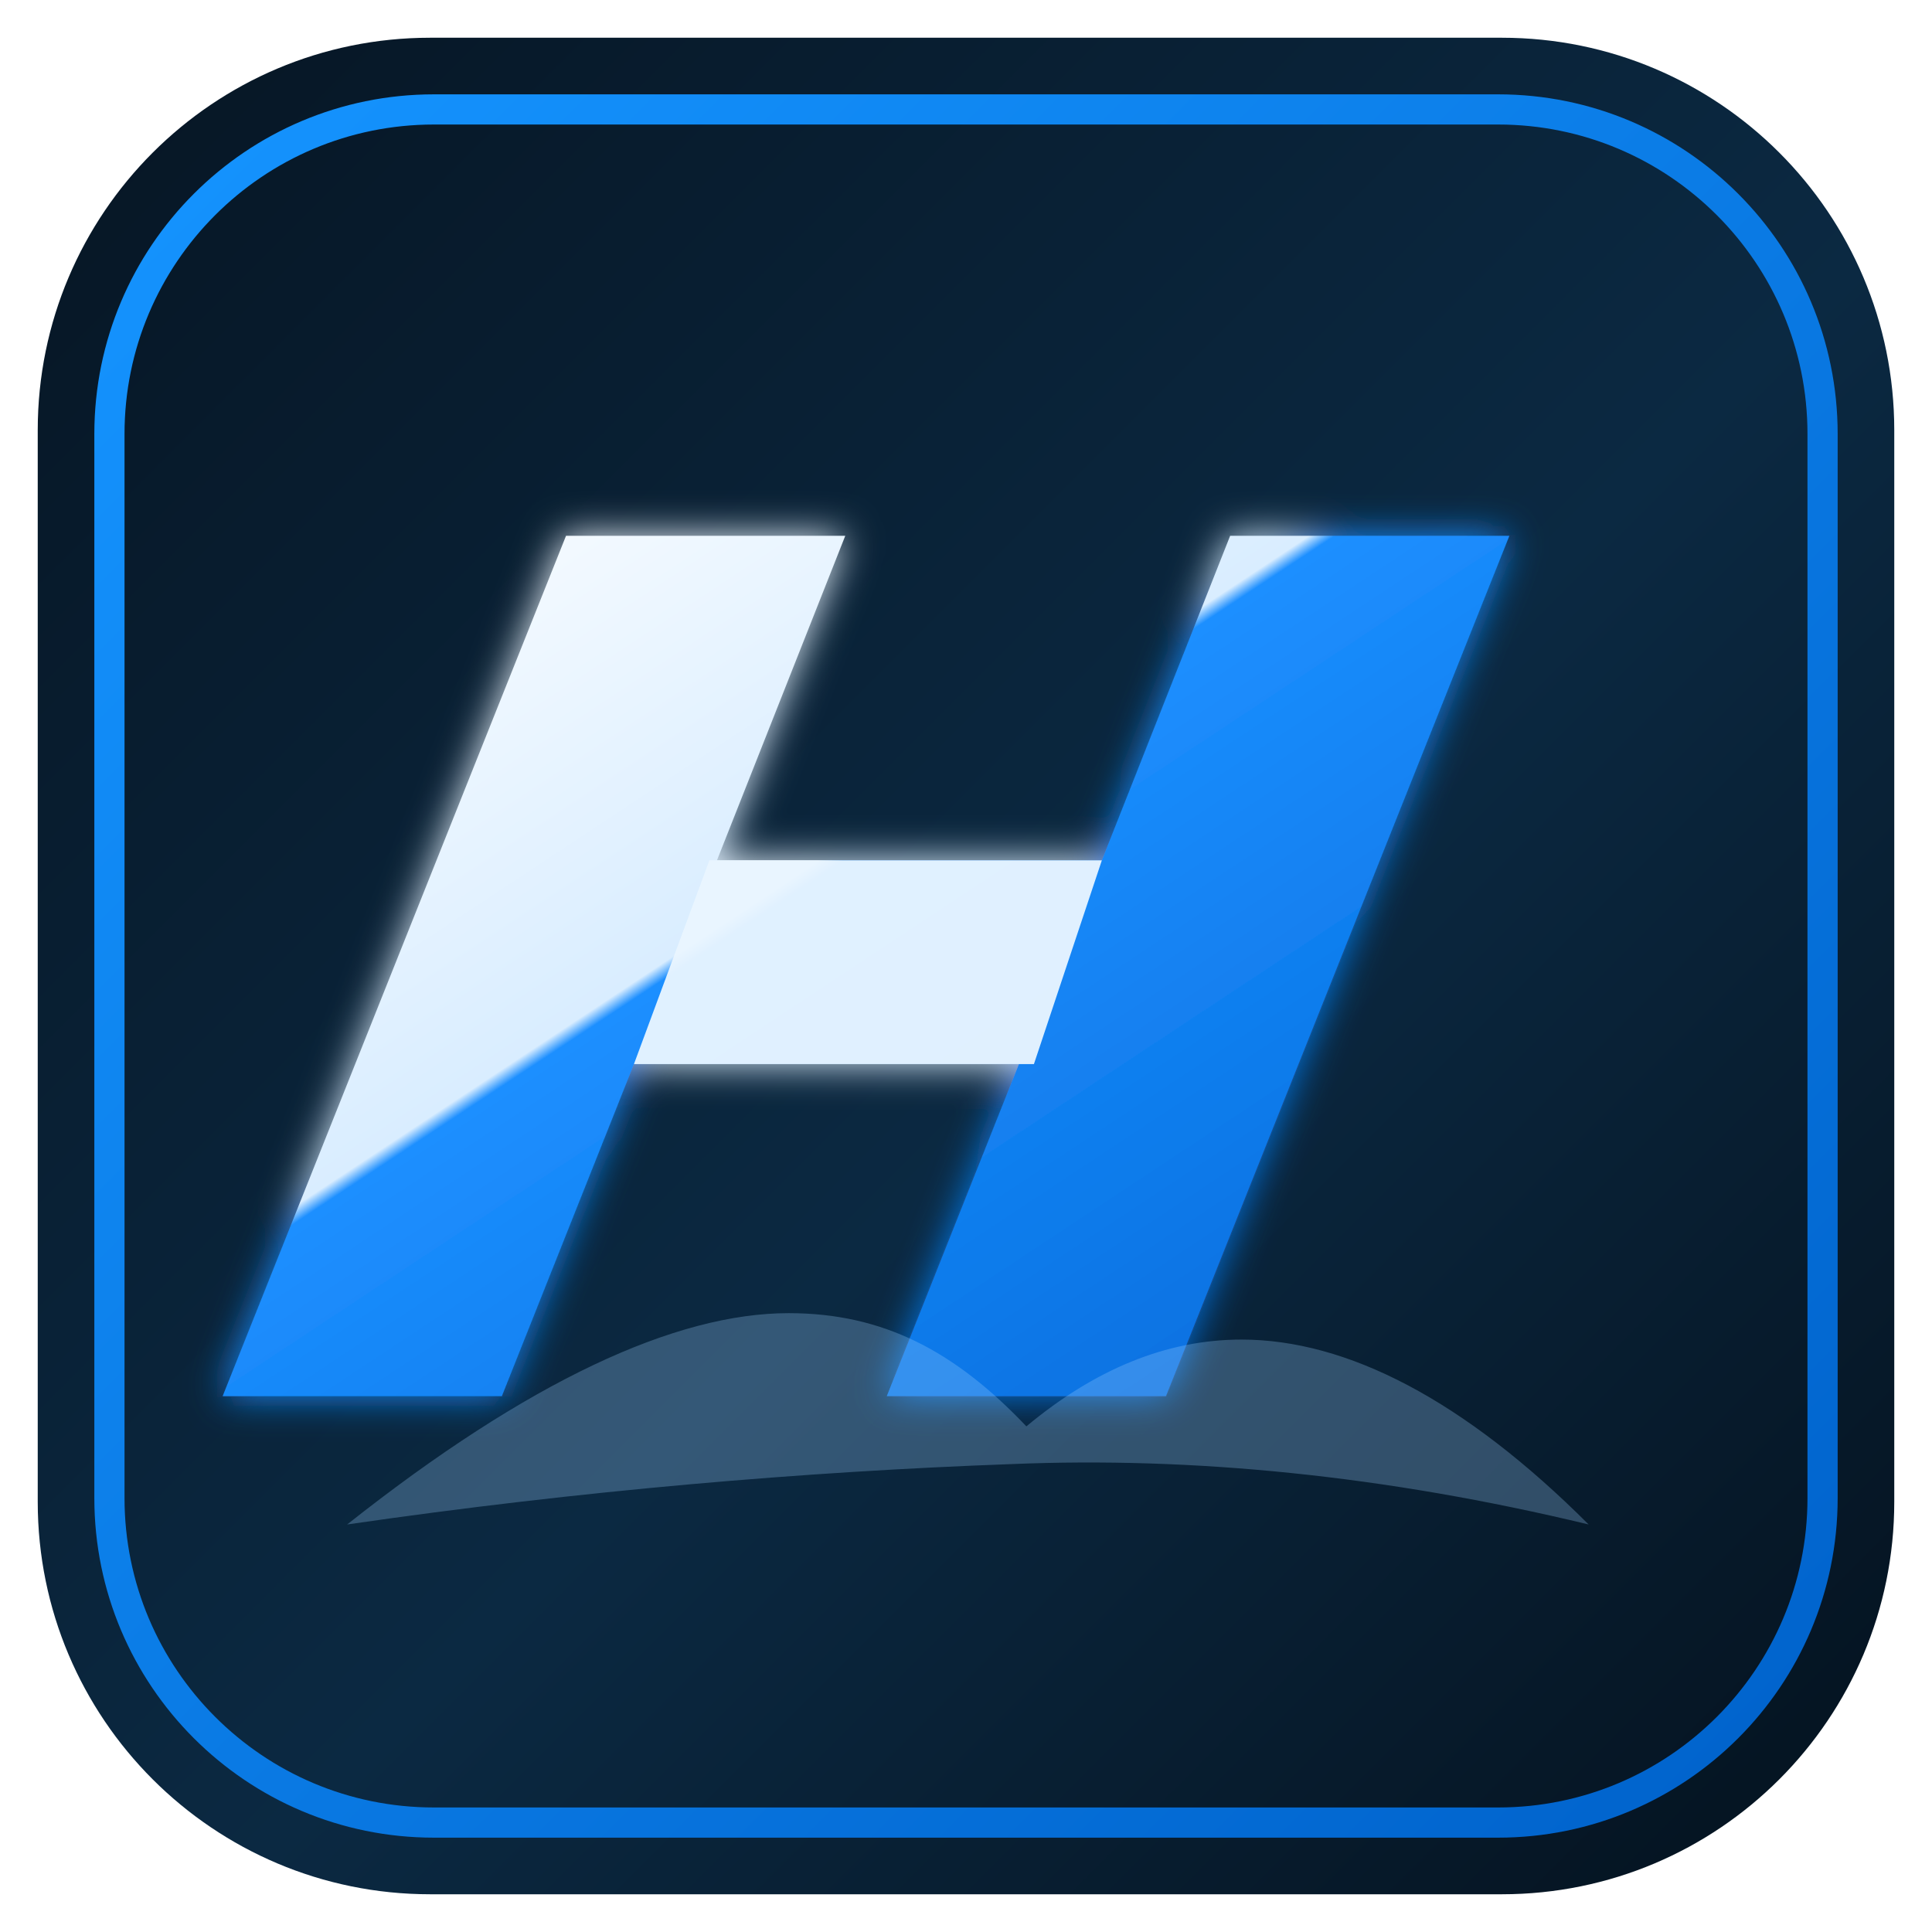
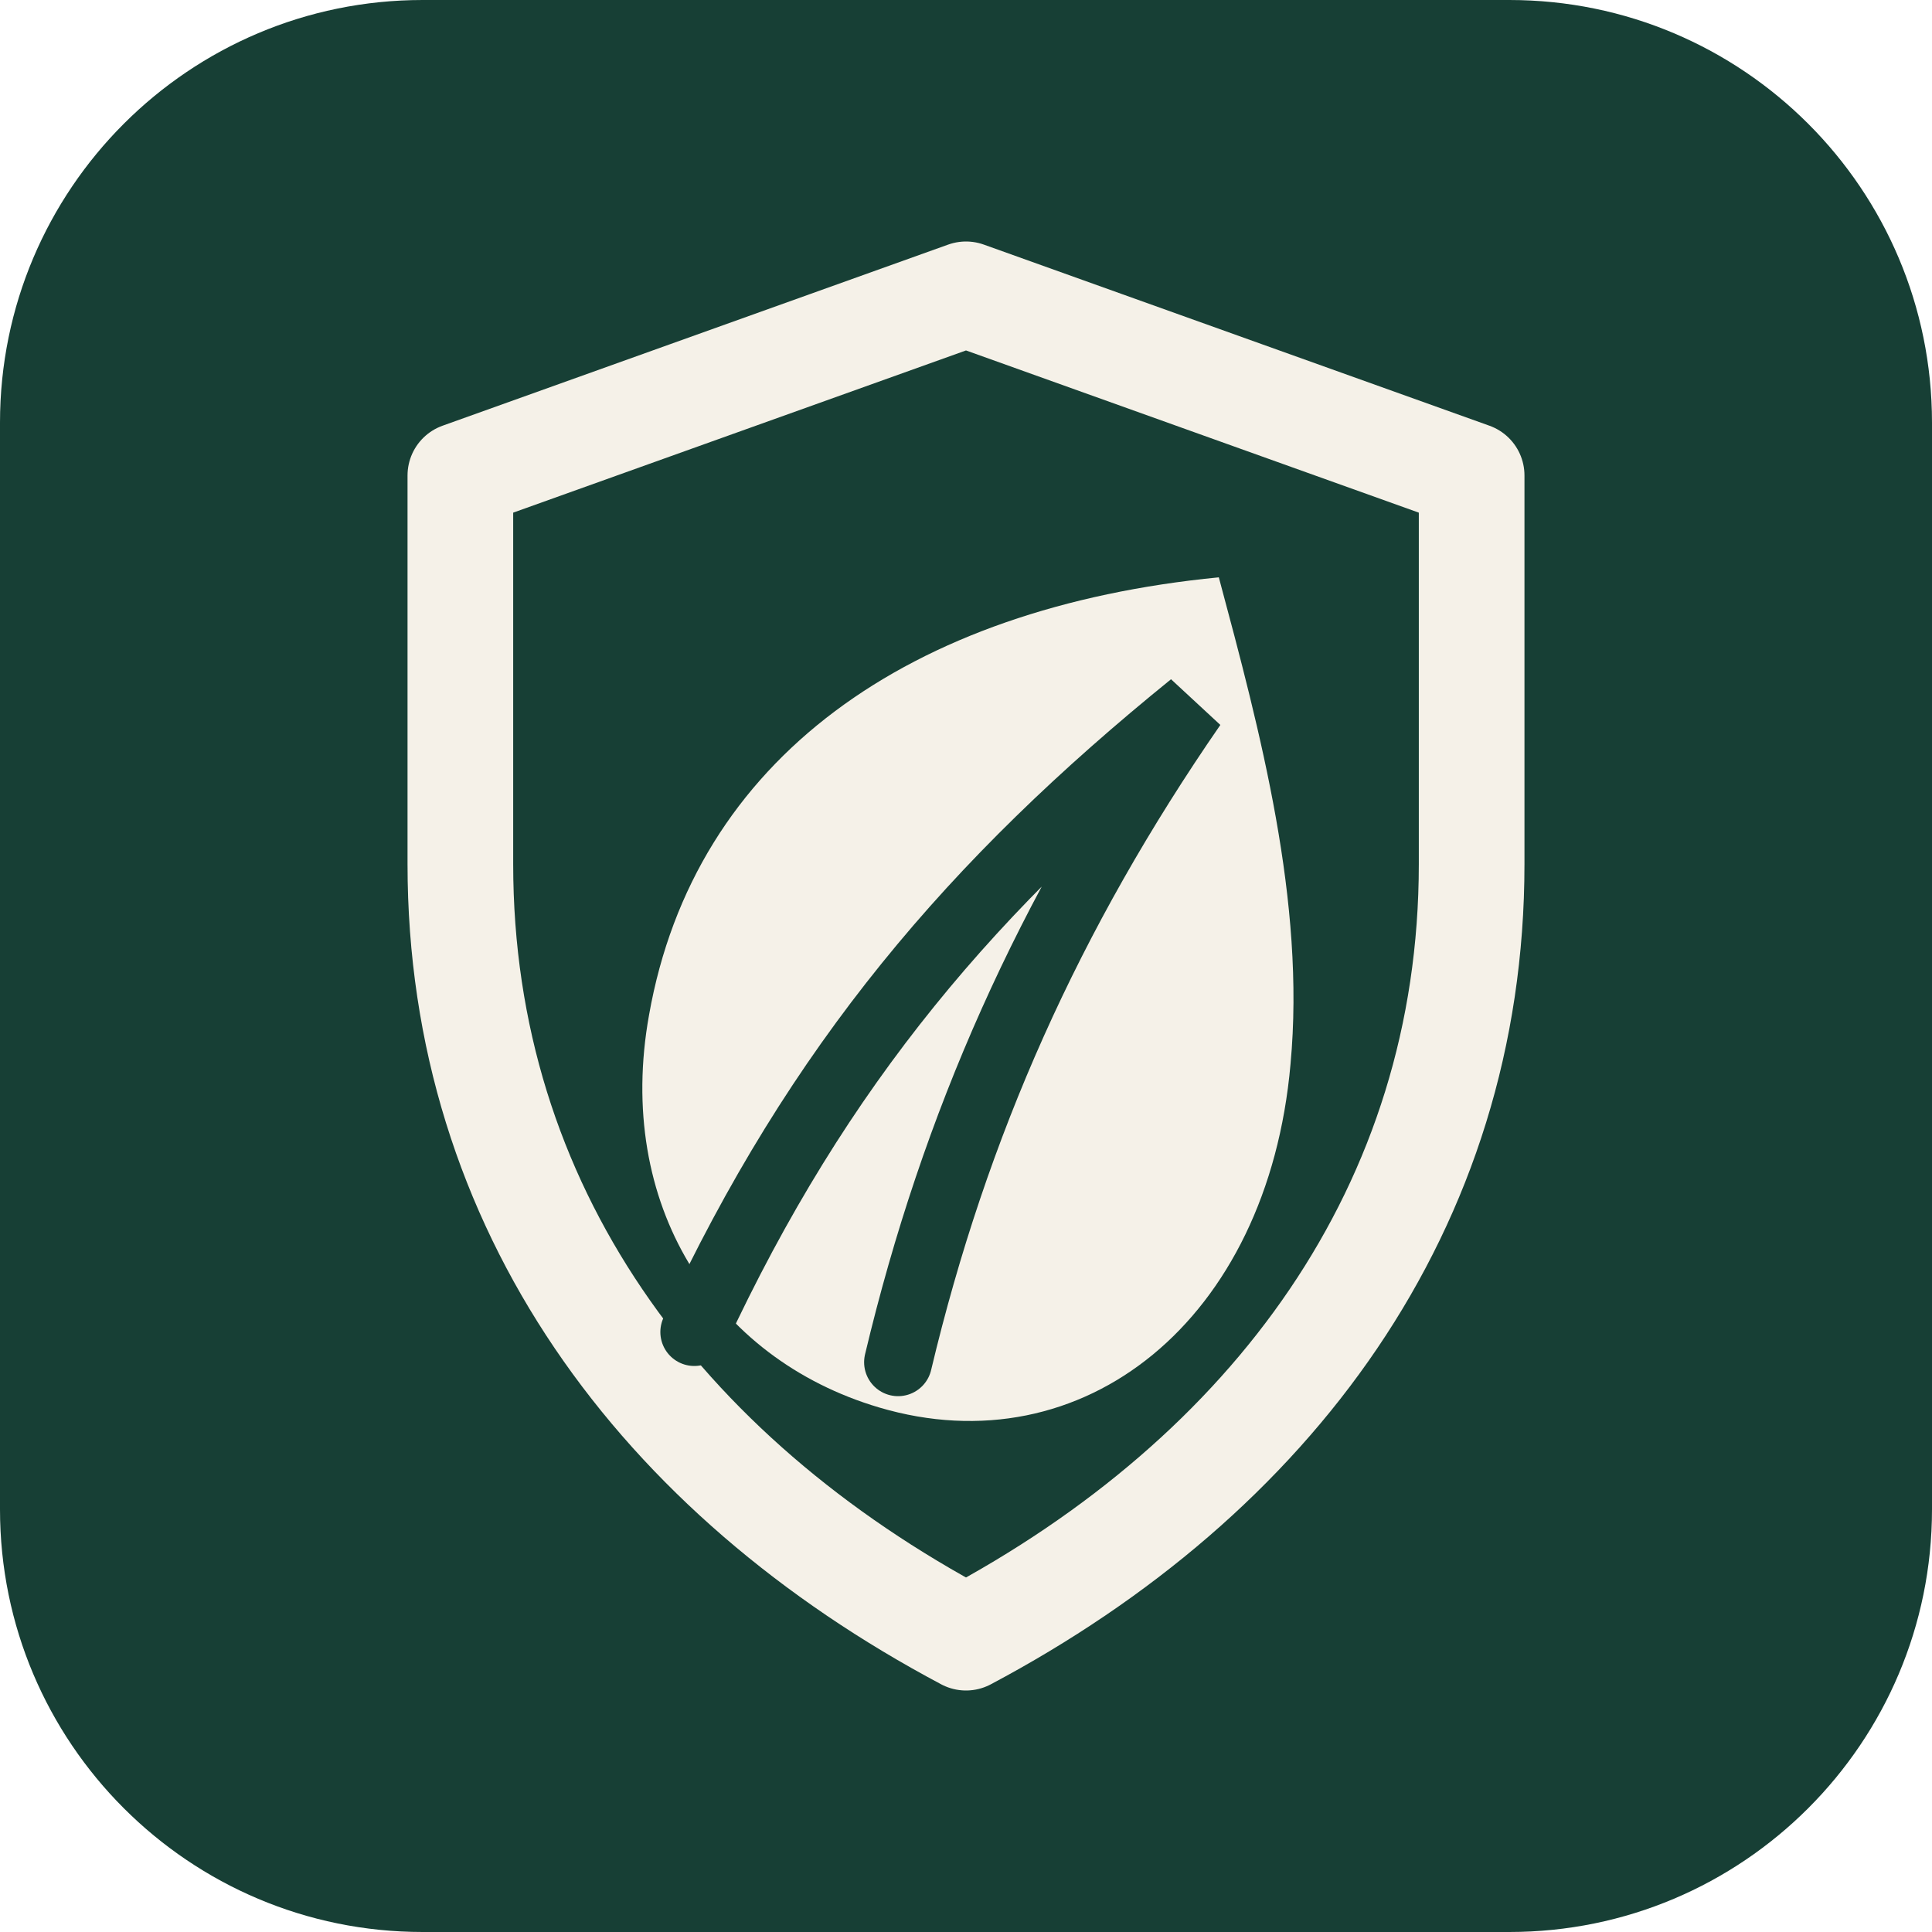
- <svg xmlns="http://www.w3.org/2000/svg" viewBox="0 0 512 512" role="img" aria-label="HOFILIGHT ONE H">
-   <defs>
-     <linearGradient id="bg" x1="0" y1="0" x2="1" y2="1">
-       <stop stop-color="#061523" />
-       <stop offset=".55" stop-color="#0b2942" />
-       <stop offset="1" stop-color="#04111d" />
-     </linearGradient>
-     <linearGradient id="blue" x1="0" y1="0" x2="1" y2="1">
-       <stop stop-color="#ffffff" />
-       <stop offset=".42" stop-color="#d9edff" />
-       <stop offset=".43" stop-color="#1d8fff" />
-       <stop offset="1" stop-color="#0068d8" />
-     </linearGradient>
-     <linearGradient id="edge" x1="0" y1="0" x2="1" y2="1">
-       <stop stop-color="#1594ff" />
-       <stop offset="1" stop-color="#0062cb" />
-     </linearGradient>
-     <filter id="glow">
-       <feGaussianBlur stdDeviation="5" result="b" />
-       <feMerge>
-         <feMergeNode in="b" />
-         <feMergeNode in="SourceGraphic" />
-       </feMerge>
-     </filter>
-   </defs>
-   <rect x="10" y="10" width="492" height="492" rx="104" fill="url(#bg)" />
-   <rect x="29" y="29" width="454" height="454" rx="86" fill="none" stroke="url(#edge)" stroke-width="8" />
-   <g filter="url(#glow)">
-     <path d="M150 142h74l-34 86h102l34-86h74l-91 228h-74l35-88H168l-35 88H59l91-228Z" fill="url(#blue)" />
-     <path d="M188 228h104l-18 54H168l20-54Z" fill="#eaf6ff" opacity=".95" />
-   </g>
-   <path d="M92 404c48-38 87-56 117-56 25 0 44 10 63 30 18-15 37-23 57-23 28 0 59 16 92 49-54-13-105-18-153-16-55 2-114 7-176 16Z" fill="#9fd2ff" opacity=".28" />
+ <svg xmlns="http://www.w3.org/2000/svg" viewBox="0 0 512 512" role="img" aria-label="RESERVE shield leaf">
+   <rect width="512" height="512" rx="112" fill="#173f35" />
+   <path d="M256 78 390 126v103c0 91-53 162-134 205-81-43-134-114-134-205V126l134-48Z" fill="none" stroke="#f5f1e8" stroke-width="28" stroke-linejoin="round" />
+   <path d="M323 153c-82 8-139 48-151 116-9 50 17 91 61 104 54 16 103-23 109-91 4-43-8-88-19-129Z" fill="#f5f1e8" />
+   <path d="M184 353c33-71 74-119 132-166-38 55-63 111-78 174" fill="none" stroke="#173f35" stroke-width="18" stroke-linecap="round" />
</svg>
